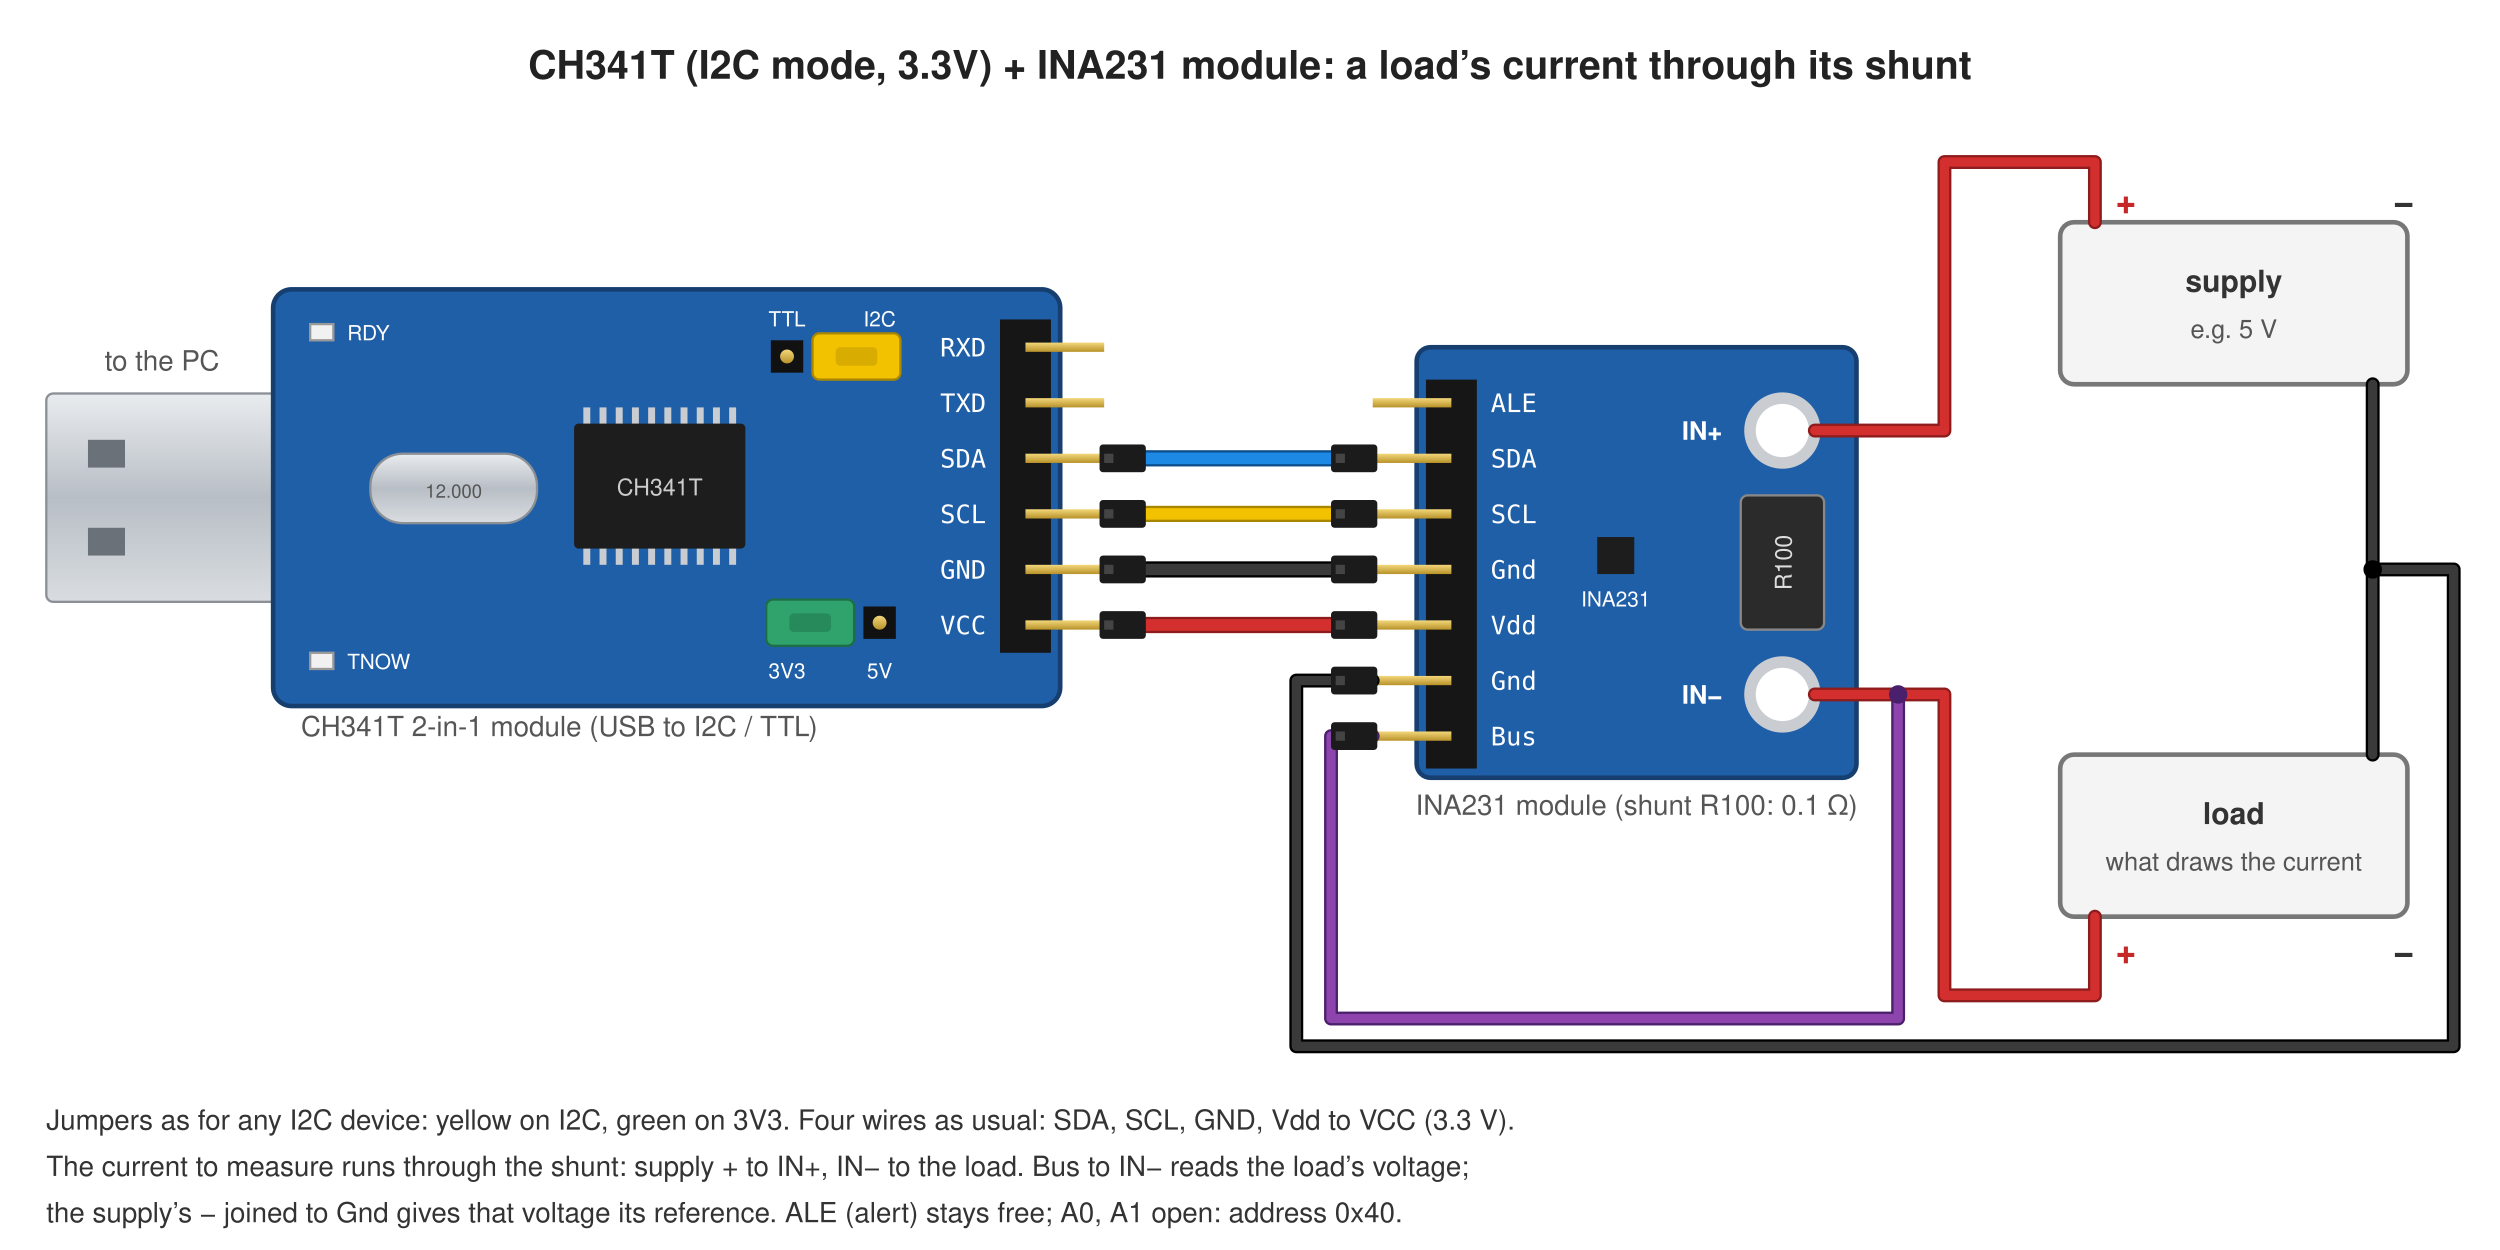
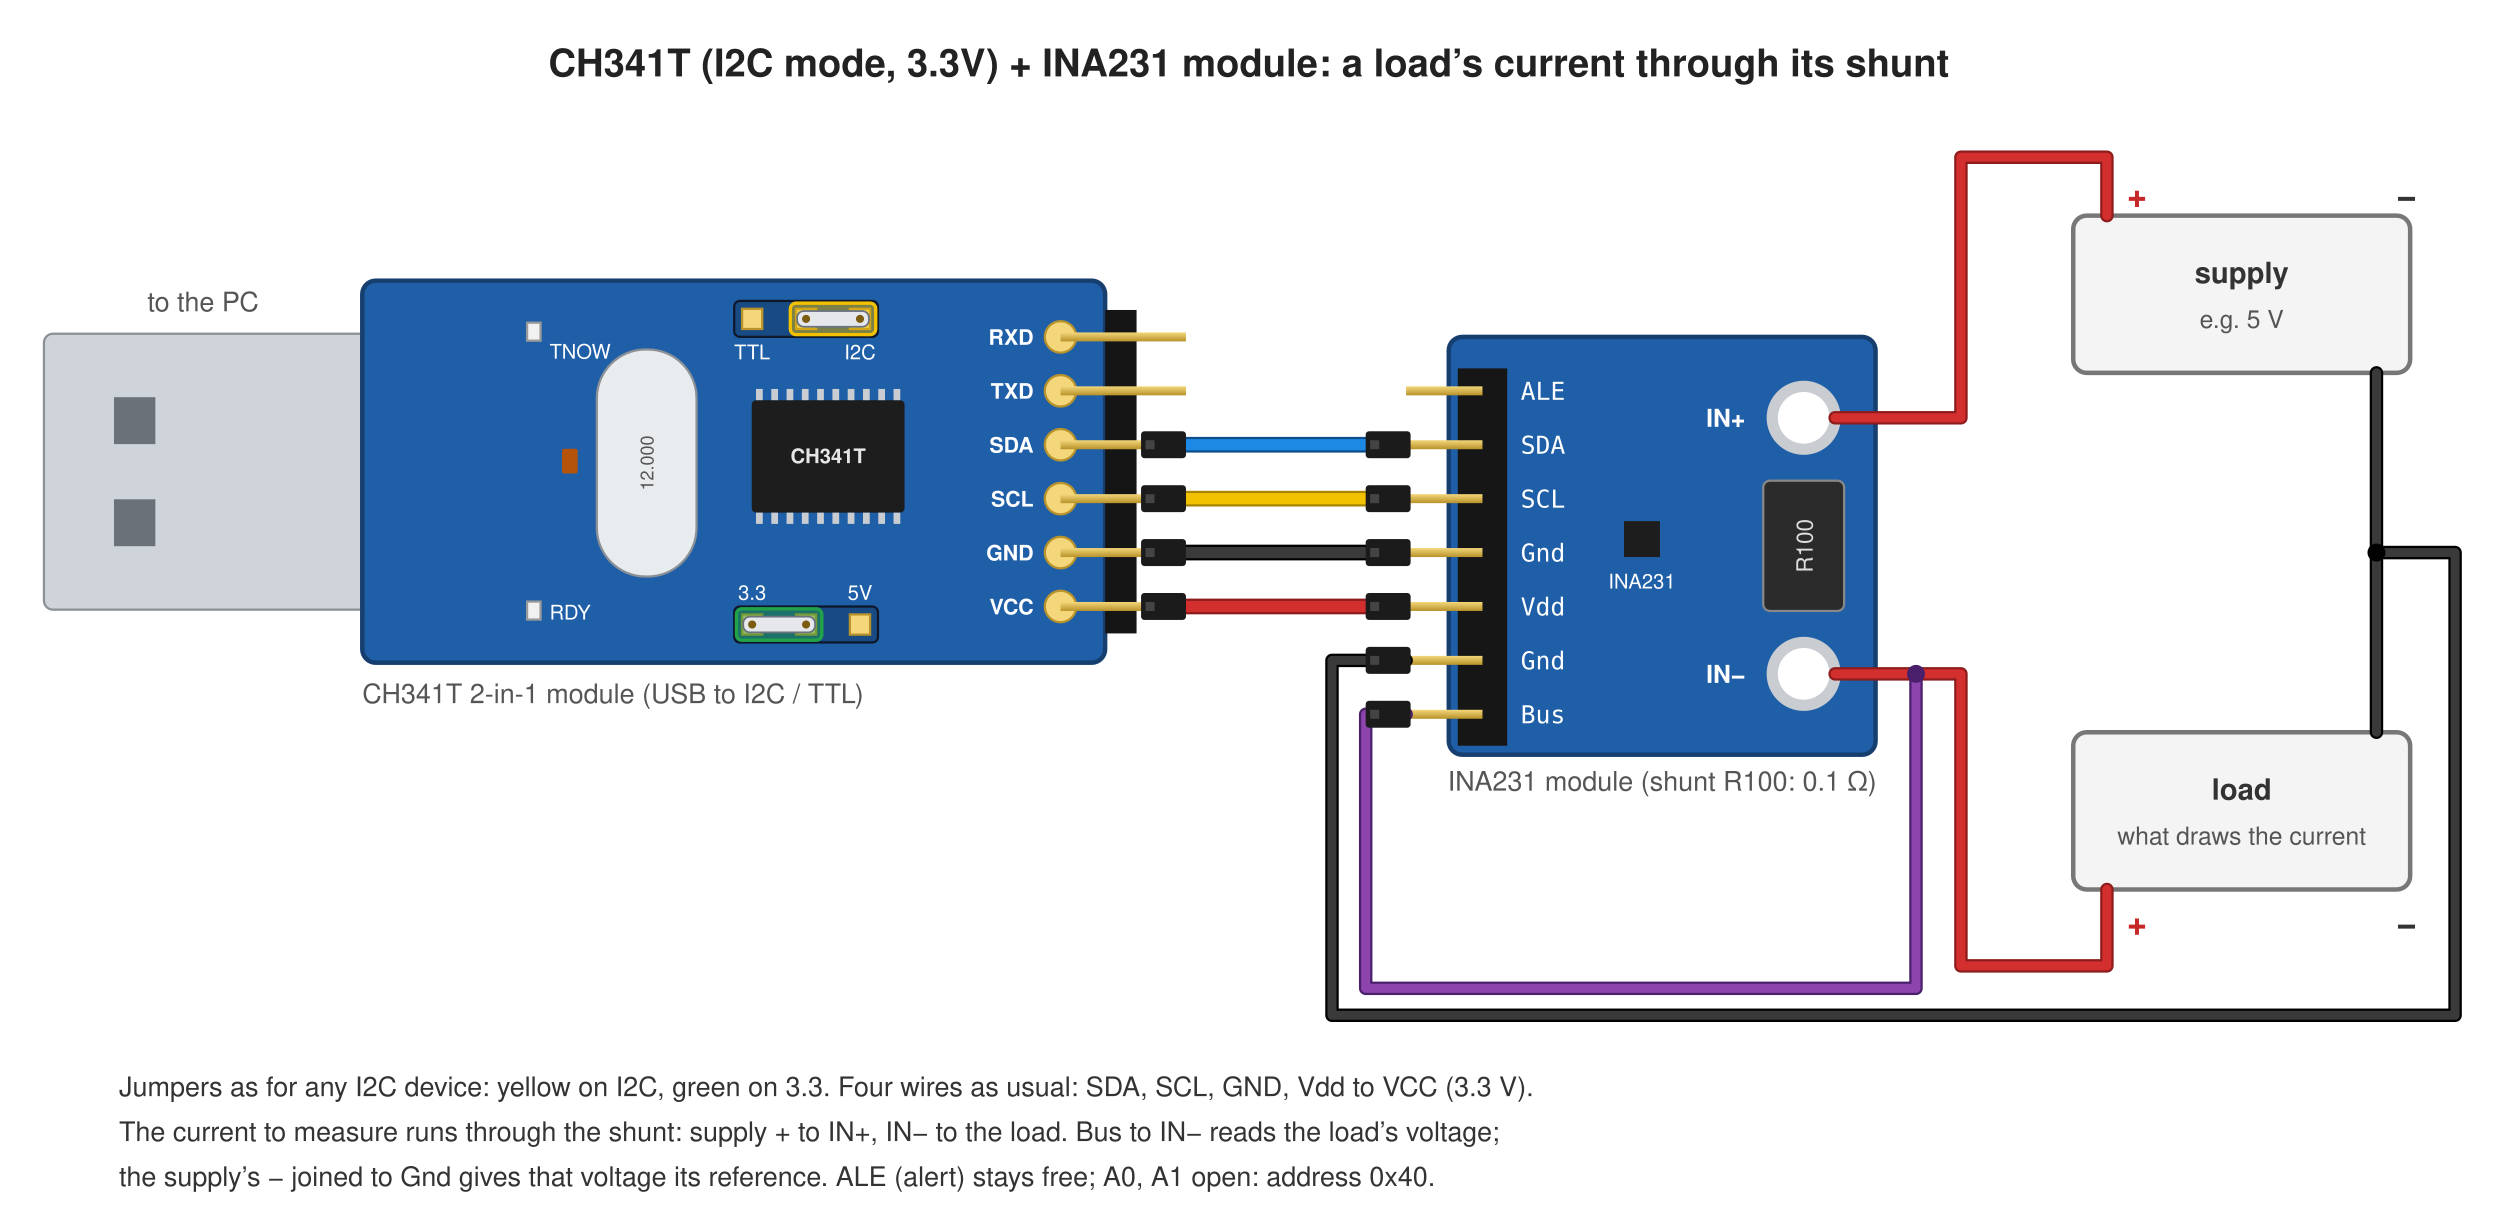
- <svg xmlns="http://www.w3.org/2000/svg" viewBox="0 0 1080 540" width="1080" height="540" font-family="Helvetica, Arial, sans-serif">
+ <svg xmlns="http://www.w3.org/2000/svg" viewBox="0 0 1113 540" width="1113" height="540" font-family="Helvetica, Arial, sans-serif">
  <style>@media (prefers-color-scheme: dark) { .bg { fill-opacity: 0.85 } }</style>
  <defs>
    <linearGradient id="metal" x1="0" y1="0" x2="0" y2="1">
      <stop offset="0" stop-color="#e9ecef" />
      <stop offset="0.5" stop-color="#b8bec5" />
      <stop offset="1" stop-color="#d9dde1" />
    </linearGradient>
    <linearGradient id="pin" x1="0" y1="0" x2="0" y2="1">
      <stop offset="0" stop-color="#f3d77a" />
      <stop offset="1" stop-color="#b8922a" />
    </linearGradient>
    <g id="dupont">
      <rect x="0" y="-6" width="20" height="12" rx="1.5" fill="#1b1b1b" />
      <rect x="2" y="-2" width="4" height="4" fill="#444" />
    </g>
  </defs>
-   <rect class="bg" width="1080" height="540" fill="#ffffff" />
-   <text x="540" y="34" text-anchor="middle" font-size="17" font-weight="bold" fill="#222">CH341T (I2C mode, 3.3V) + INA231 module: a load’s current through its shunt</text>
-   <text x="70" y="160" text-anchor="middle" font-size="12" fill="#555">to the PC</text>
-   <rect x="20" y="170" width="100" height="90" rx="3" fill="url(#metal)" stroke="#8a9096" />
-   <rect x="38" y="190" width="16" height="12" fill="#6b7178" />
-   <rect x="38" y="228" width="16" height="12" fill="#6b7178" />
-   <rect x="118" y="125" width="340" height="180" rx="8" fill="#1f5fa8" stroke="#163f70" stroke-width="2" />
-   <text x="130" y="318" font-size="12" fill="#555">CH341T 2-in-1 module (USB to I2C / TTL)</text>
-   <rect x="134" y="140" width="10" height="7" fill="#f1f1f1" stroke="#999" />
-   <text x="150" y="147" font-size="9" fill="#fff">RDY</text>
-   <rect x="134" y="282" width="10" height="7" fill="#f1f1f1" stroke="#999" />
-   <text x="150" y="289" font-size="9" fill="#fff">TNOW</text>
-   <rect x="160" y="196" width="72" height="30" rx="14" fill="url(#metal)" stroke="#8a9096" />
-   <text x="196" y="215" text-anchor="middle" font-size="8" fill="#555">12.000</text>
-   <g fill="#c9ccd1">
-     <rect x="252" y="176" width="3" height="8" />
-     <rect x="259" y="176" width="3" height="8" />
-     <rect x="266" y="176" width="3" height="8" />
-     <rect x="273" y="176" width="3" height="8" />
-     <rect x="280" y="176" width="3" height="8" />
-     <rect x="287" y="176" width="3" height="8" />
-     <rect x="294" y="176" width="3" height="8" />
-     <rect x="301" y="176" width="3" height="8" />
-     <rect x="308" y="176" width="3" height="8" />
-     <rect x="315" y="176" width="3" height="8" />
-     <rect x="252" y="236" width="3" height="8" />
-     <rect x="259" y="236" width="3" height="8" />
-     <rect x="266" y="236" width="3" height="8" />
-     <rect x="273" y="236" width="3" height="8" />
-     <rect x="280" y="236" width="3" height="8" />
-     <rect x="287" y="236" width="3" height="8" />
-     <rect x="294" y="236" width="3" height="8" />
-     <rect x="301" y="236" width="3" height="8" />
-     <rect x="308" y="236" width="3" height="8" />
-     <rect x="315" y="236" width="3" height="8" />
-   </g>
-   <rect x="248" y="183" width="74" height="54" rx="2" fill="#1d1d1d" />
-   <text x="285" y="214" text-anchor="middle" font-size="10" fill="#ccc">CH341T</text>
-   <text x="340" y="141" text-anchor="middle" font-size="9" fill="#fff">TTL</text>
-   <text x="380" y="141" text-anchor="middle" font-size="9" fill="#fff">I2C</text>
-   <g fill="#111">
-     <rect x="333" y="147" width="14" height="14" />
-     <rect x="353" y="147" width="14" height="14" />
-     <rect x="373" y="147" width="14" height="14" />
-   </g>
-   <circle cx="340" cy="154" r="3" fill="url(#pin)" />
-   <rect x="351" y="144" width="38" height="20" rx="3" fill="#f2c200" stroke="#a88600" />
-   <rect x="361" y="150" width="18" height="8" rx="2" fill="#d8ac00" />
-   <g fill="#111">
-     <rect x="333" y="262" width="14" height="14" />
-     <rect x="353" y="262" width="14" height="14" />
-     <rect x="373" y="262" width="14" height="14" />
-   </g>
-   <circle cx="380" cy="269" r="3" fill="url(#pin)" />
-   <rect x="331" y="259" width="38" height="20" rx="3" fill="#2fa36b" stroke="#1d6e47" />
-   <rect x="341" y="265" width="18" height="8" rx="2" fill="#268a5a" />
-   <text x="340" y="293" text-anchor="middle" font-size="9" fill="#fff">3V3</text>
-   <text x="380" y="293" text-anchor="middle" font-size="9" fill="#fff">5V</text>
-   <rect x="432" y="138" width="22" height="144" fill="#161616" />
-   <g font-size="11" fill="#fff" text-anchor="end" font-family="Menlo, Consolas, monospace">
-     <text x="426" y="154">RXD</text>
-     <text x="426" y="178">TXD</text>
-     <text x="426" y="202">SDA</text>
-     <text x="426" y="226">SCL</text>
-     <text x="426" y="250">GND</text>
-     <text x="426" y="274">VCC</text>
-   </g>
-   <g fill="url(#pin)">
-     <rect x="443" y="148" width="34" height="4" />
-     <rect x="443" y="172" width="34" height="4" />
-     <rect x="443" y="196" width="34" height="4" />
-     <rect x="443" y="220" width="34" height="4" />
-     <rect x="443" y="244" width="34" height="4" />
-     <rect x="443" y="268" width="34" height="4" />
-   </g>
-   <rect x="612" y="150" width="190" height="186" rx="6" fill="#1f5fa8" stroke="#163f70" stroke-width="2" />
-   <rect x="616" y="164" width="22" height="168" fill="#161616" />
-   <g fill="url(#pin)">
-     <rect x="593" y="172" width="34" height="4" />
-     <rect x="593" y="196" width="34" height="4" />
-     <rect x="593" y="220" width="34" height="4" />
-     <rect x="593" y="244" width="34" height="4" />
-     <rect x="593" y="268" width="34" height="4" />
-     <rect x="593" y="292" width="34" height="4" />
-     <rect x="593" y="316" width="34" height="4" />
-   </g>
-   <g font-size="11" fill="#fff" font-family="Menlo, Consolas, monospace">
-     <text x="644" y="178">ALE</text>
-     <text x="644" y="202">SDA</text>
-     <text x="644" y="226">SCL</text>
-     <text x="644" y="250">Gnd</text>
-     <text x="644" y="274">Vdd</text>
-     <text x="644" y="298">Gnd</text>
-     <text x="644" y="322">Bus</text>
-   </g>
-   <circle cx="770" cy="186" r="14" fill="#fff" stroke="#c9ccd1" stroke-width="5" />
-   <circle cx="770" cy="300" r="14" fill="#fff" stroke="#c9ccd1" stroke-width="5" />
-   <text x="744" y="190" text-anchor="end" font-size="11" fill="#fff" font-weight="bold">IN+</text>
-   <text x="744" y="304" text-anchor="end" font-size="11" fill="#fff" font-weight="bold">IN−</text>
-   <rect x="752" y="214" width="36" height="58" rx="3" fill="#2b2b2b" stroke="#888" />
-   <text x="770" y="247" text-anchor="middle" font-size="10" fill="#ddd" transform="rotate(-90 770 243)">R100</text>
-   <rect x="690" y="232" width="16" height="16" fill="#1d1d1d" />
-   <text x="698" y="262" text-anchor="middle" font-size="9" fill="#fff">INA231</text>
-   <text x="707" y="352" text-anchor="middle" font-size="12" fill="#555">INA231 module (shunt R100: 0.1 Ω)</text>
-   <rect x="890" y="96" width="150" height="70" rx="6" fill="#f4f4f4" stroke="#777" stroke-width="2" />
-   <text x="965" y="126" text-anchor="middle" font-size="13" fill="#333" font-weight="bold">supply</text>
-   <text x="965" y="146" text-anchor="middle" font-size="11" fill="#555">e.g. 5 V</text>
-   <text x="914" y="92" font-size="15" fill="#c62828" font-weight="bold">+</text>
-   <text x="1034" y="92" font-size="15" fill="#333" font-weight="bold">−</text>
-   <rect x="890" y="326" width="150" height="70" rx="6" fill="#f4f4f4" stroke="#777" stroke-width="2" />
-   <text x="965" y="356" text-anchor="middle" font-size="13" fill="#333" font-weight="bold">load</text>
-   <text x="965" y="376" text-anchor="middle" font-size="11" fill="#555">what draws the current</text>
-   <text x="914" y="416" font-size="15" fill="#c62828" font-weight="bold">+</text>
-   <text x="1034" y="416" font-size="15" fill="#333" font-weight="bold">−</text>
-   <g stroke-linecap="round" stroke-linejoin="round" fill="none">
-     <path d="M905 96 V 70 H 840 V 186 H 784" stroke="#8e1c1c" stroke-width="6" />
-     <path d="M905 96 V 70 H 840 V 186 H 784" stroke="#d32f2f" stroke-width="4" />
-     <path d="M784 300 H 840 V 430 H 905 V 396" stroke="#8e1c1c" stroke-width="6" />
-     <path d="M784 300 H 840 V 430 H 905 V 396" stroke="#d32f2f" stroke-width="4" />
-     <path d="M1025 326 V 166" stroke="#000" stroke-width="6" />
-     <path d="M1025 326 V 166" stroke="#3a3a3a" stroke-width="4" />
-     <path d="M1025 246 H 1060 V 452 H 560 V 294 H 593" stroke="#000" stroke-width="6" />
-     <path d="M1025 246 H 1060 V 452 H 560 V 294 H 593" stroke="#3a3a3a" stroke-width="4" />
-     <path d="M593 318 H 575 V 440 H 820 V 300" stroke="#4a1f6b" stroke-width="6" />
-     <path d="M593 318 H 575 V 440 H 820 V 300" stroke="#8e44ad" stroke-width="4" />
-   </g>
-   <circle cx="820" cy="300" r="4" fill="#4a1f6b" />
-   <circle cx="1025" cy="246" r="4" fill="#000" />
-   <g stroke-linecap="round" fill="none">
-     <path d="M495 198 H 575" stroke="#0d4f8c" stroke-width="7" />
-     <path d="M495 198 H 575" stroke="#1e88e5" stroke-width="5" />
-     <path d="M495 222 H 575" stroke="#a88600" stroke-width="7" />
-     <path d="M495 222 H 575" stroke="#f2c200" stroke-width="5" />
-     <path d="M495 246 H 575" stroke="#000" stroke-width="7" />
-     <path d="M495 246 H 575" stroke="#3a3a3a" stroke-width="5" />
-     <path d="M495 270 H 575" stroke="#8e1c1c" stroke-width="7" />
-     <path d="M495 270 H 575" stroke="#d32f2f" stroke-width="5" />
-   </g>
-   <use href="#dupont" x="475" y="198" />
-   <use href="#dupont" x="475" y="222" />
-   <use href="#dupont" x="475" y="246" />
-   <use href="#dupont" x="475" y="270" />
-   <use href="#dupont" x="575" y="198" />
-   <use href="#dupont" x="575" y="222" />
-   <use href="#dupont" x="575" y="246" />
-   <use href="#dupont" x="575" y="270" />
-   <use href="#dupont" x="575" y="294" />
-   <use href="#dupont" x="575" y="318" />
-   <g font-size="12" fill="#333">
-     <text x="20" y="488">Jumpers as for any I2C device: yellow on I2C, green on 3V3. Four wires as usual: SDA, SCL, GND, Vdd to VCC (3.3 V).</text>
-     <text x="20" y="508">The current to measure runs through the shunt: supply + to IN+, IN− to the load. Bus to IN− reads the load’s voltage;</text>
-     <text x="20" y="528">the supply’s − joined to Gnd gives that voltage its reference. ALE (alert) stays free; A0, A1 open: address 0x40.</text>
+   <rect class="bg" width="1113" height="540" fill="#ffffff" />
+   <text x="556" y="34" text-anchor="middle" font-size="17" font-weight="bold" fill="#222">CH341T (I2C mode, 3.3V) + INA231 module: a load’s current through its shunt</text>
+   <text x="90.425" y="138.583" text-anchor="middle" font-size="12" fill="#555">to the PC</text>
+   <rect x="19.559" y="148.583" width="179.528" height="122.835" rx="4" fill="#cfd4da" stroke="#8a9096" />
+   <rect x="50.74" y="176.835" width="18.425" height="20.882" fill="#6b7178" />
+   <rect x="50.74" y="222.283" width="18.425" height="20.882" fill="#6b7178" />
+   <rect x="161.291" y="124.961" width="330.709" height="170.079" rx="6" fill="#1f5fa8" stroke="#163f70" stroke-width="2" />
+   <text x="161.291" y="313.039" font-size="12" fill="#555">CH341T 2-in-1 module (USB to I2C / TTL)</text>
+   <rect x="492.0" y="138.0" width="14" height="144.0" fill="#151515" />
+   <circle cx="472.157" cy="150.0" r="7" fill="#f3d77a" stroke="#b8922a" />
+   <rect x="472.157" y="148.0" width="55.843" height="4" fill="url(#pin)" />
+   <text x="460.157" y="153.5" text-anchor="end" font-size="9.5" font-weight="bold" fill="#fff">RXD</text>
+   <circle cx="472.157" cy="174.0" r="7" fill="#f3d77a" stroke="#b8922a" />
+   <rect x="472.157" y="172.0" width="55.843" height="4" fill="url(#pin)" />
+   <text x="460.157" y="177.5" text-anchor="end" font-size="9.5" font-weight="bold" fill="#fff">TXD</text>
+   <circle cx="472.157" cy="198.0" r="7" fill="#f3d77a" stroke="#b8922a" />
+   <rect x="472.157" y="196.0" width="55.843" height="4" fill="url(#pin)" />
+   <text x="460.157" y="201.5" text-anchor="end" font-size="9.5" font-weight="bold" fill="#fff">SDA</text>
+   <circle cx="472.157" cy="222.0" r="7" fill="#f3d77a" stroke="#b8922a" />
+   <rect x="472.157" y="220.0" width="55.843" height="4" fill="url(#pin)" />
+   <text x="460.157" y="225.5" text-anchor="end" font-size="9.5" font-weight="bold" fill="#fff">SCL</text>
+   <circle cx="472.157" cy="246.0" r="7" fill="#f3d77a" stroke="#b8922a" />
+   <rect x="472.157" y="244.0" width="55.843" height="4" fill="url(#pin)" />
+   <text x="460.157" y="249.5" text-anchor="end" font-size="9.5" font-weight="bold" fill="#fff">GND</text>
+   <circle cx="472.157" cy="270.0" r="7" fill="#f3d77a" stroke="#b8922a" />
+   <rect x="472.157" y="268.0" width="55.843" height="4" fill="url(#pin)" />
+   <text x="460.157" y="273.5" text-anchor="end" font-size="9.5" font-weight="bold" fill="#fff">VCC</text>
+   <rect x="334.677" y="178.157" width="68.031" height="50.079" rx="2" fill="#1d1d1d" />
+   <rect x="336.579" y="173.157" width="3" height="5" fill="#c9ccd1" />
+   <rect x="336.579" y="228.236" width="3" height="5" fill="#c9ccd1" />
+   <rect x="343.382" y="173.157" width="3" height="5" fill="#c9ccd1" />
+   <rect x="343.382" y="228.236" width="3" height="5" fill="#c9ccd1" />
+   <rect x="350.185" y="173.157" width="3" height="5" fill="#c9ccd1" />
+   <rect x="350.185" y="228.236" width="3" height="5" fill="#c9ccd1" />
+   <rect x="356.988" y="173.157" width="3" height="5" fill="#c9ccd1" />
+   <rect x="356.988" y="228.236" width="3" height="5" fill="#c9ccd1" />
+   <rect x="363.791" y="173.157" width="3" height="5" fill="#c9ccd1" />
+   <rect x="363.791" y="228.236" width="3" height="5" fill="#c9ccd1" />
+   <rect x="370.594" y="173.157" width="3" height="5" fill="#c9ccd1" />
+   <rect x="370.594" y="228.236" width="3" height="5" fill="#c9ccd1" />
+   <rect x="377.398" y="173.157" width="3" height="5" fill="#c9ccd1" />
+   <rect x="377.398" y="228.236" width="3" height="5" fill="#c9ccd1" />
+   <rect x="384.201" y="173.157" width="3" height="5" fill="#c9ccd1" />
+   <rect x="384.201" y="228.236" width="3" height="5" fill="#c9ccd1" />
+   <rect x="391.004" y="173.157" width="3" height="5" fill="#c9ccd1" />
+   <rect x="391.004" y="228.236" width="3" height="5" fill="#c9ccd1" />
+   <rect x="397.807" y="173.157" width="3" height="5" fill="#c9ccd1" />
+   <rect x="397.807" y="228.236" width="3" height="5" fill="#c9ccd1" />
+   <text x="368.693" y="206.197" text-anchor="middle" font-size="9" font-weight="bold" fill="#e5e5e5">CH341T</text>
+   <rect x="265.701" y="155.575" width="44.409" height="101.102" rx="21.732" fill="#e9ecef" stroke="#8a9096" />
+   <text transform="translate(290.9055 206.126) rotate(-90)" text-anchor="middle" font-size="8" fill="#555">12.000</text>
+   <rect x="250.197" y="199.795" width="7" height="11" rx="1" fill="#b45309" />
+   <rect x="326.866" y="133.969" width="64" height="16" rx="2.5" fill="#000" fill-opacity="0.22" stroke="#0f172a" stroke-width="1" />
+   <rect x="378.366" y="137.469" width="9" height="9" fill="#f3d77a" stroke="#b8922a" />
+   <rect x="354.366" y="137.469" width="9" height="9" fill="#f3d77a" stroke="#b8922a" />
+   <rect x="330.366" y="137.469" width="9" height="9" fill="#f3d77a" stroke="#b8922a" />
+   <rect x="351.866" y="134.969" width="38" height="14" rx="2.5" fill="#f2c200" fill-opacity="0.45" stroke="#f2c200" stroke-width="1.5" />
+   <rect x="354.866" y="138.469" width="32" height="7" rx="3" fill="#e5e7eb" stroke="#6b7280" stroke-width="0.8" />
+   <circle cx="358.866" cy="141.969" r="1.8" fill="#7a5b10" />
+   <circle cx="382.866" cy="141.969" r="1.8" fill="#7a5b10" />
+   <rect x="326.866" y="270.031" width="64" height="16" rx="2.5" fill="#000" fill-opacity="0.22" stroke="#0f172a" stroke-width="1" />
+   <rect x="378.366" y="273.531" width="9" height="9" fill="#f3d77a" stroke="#b8922a" />
+   <rect x="354.366" y="273.531" width="9" height="9" fill="#f3d77a" stroke="#b8922a" />
+   <rect x="330.366" y="273.531" width="9" height="9" fill="#f3d77a" stroke="#b8922a" />
+   <rect x="327.866" y="271.031" width="38" height="14" rx="2.5" fill="#22a34a" fill-opacity="0.45" stroke="#22a34a" stroke-width="1.5" />
+   <rect x="330.866" y="274.531" width="32" height="7" rx="3" fill="#e5e7eb" stroke="#6b7280" stroke-width="0.8" />
+   <circle cx="334.866" cy="278.031" r="1.8" fill="#7a5b10" />
+   <circle cx="358.866" cy="278.031" r="1.8" fill="#7a5b10" />
+   <text x="382.866" y="159.969" text-anchor="middle" font-size="9" fill="#fff">I2C</text>
+   <text x="334.866" y="159.969" text-anchor="middle" font-size="9" fill="#fff">TTL</text>
+   <text x="382.866" y="267.031" text-anchor="middle" font-size="9" fill="#fff">5V</text>
+   <text x="334.866" y="267.031" text-anchor="middle" font-size="9" fill="#fff">3.3</text>
+   <rect x="234.661" y="143.669" width="6" height="8" fill="#f1f1f1" stroke="#999" />
+   <text x="244.661" y="159.669" font-size="9" fill="#fff">TNOW</text>
+   <rect x="234.661" y="267.827" width="6" height="8" fill="#f1f1f1" stroke="#999" />
+   <text x="244.661" y="275.827" font-size="9" fill="#fff">RDY</text>
+   <g transform="translate(33 0)">
+     <rect x="612" y="150" width="190" height="186" rx="6" fill="#1f5fa8" stroke="#163f70" stroke-width="2" />
+     <rect x="616" y="164" width="22" height="168" fill="#161616" />
+     <g fill="url(#pin)">
+       <rect x="593" y="172" width="34" height="4" />
+       <rect x="593" y="196" width="34" height="4" />
+       <rect x="593" y="220" width="34" height="4" />
+       <rect x="593" y="244" width="34" height="4" />
+       <rect x="593" y="268" width="34" height="4" />
+       <rect x="593" y="292" width="34" height="4" />
+       <rect x="593" y="316" width="34" height="4" />
+     </g>
+     <g font-size="11" fill="#fff" font-family="Menlo, Consolas, monospace">
+       <text x="644" y="178">ALE</text>
+       <text x="644" y="202">SDA</text>
+       <text x="644" y="226">SCL</text>
+       <text x="644" y="250">Gnd</text>
+       <text x="644" y="274">Vdd</text>
+       <text x="644" y="298">Gnd</text>
+       <text x="644" y="322">Bus</text>
+     </g>
+     <circle cx="770" cy="186" r="14" fill="#fff" stroke="#c9ccd1" stroke-width="5" />
+     <circle cx="770" cy="300" r="14" fill="#fff" stroke="#c9ccd1" stroke-width="5" />
+     <text x="744" y="190" text-anchor="end" font-size="11" fill="#fff" font-weight="bold">IN+</text>
+     <text x="744" y="304" text-anchor="end" font-size="11" fill="#fff" font-weight="bold">IN−</text>
+     <rect x="752" y="214" width="36" height="58" rx="3" fill="#2b2b2b" stroke="#888" />
+     <text x="770" y="247" text-anchor="middle" font-size="10" fill="#ddd" transform="rotate(-90 770 243)">R100</text>
+     <rect x="690" y="232" width="16" height="16" fill="#1d1d1d" />
+     <text x="698" y="262" text-anchor="middle" font-size="9" fill="#fff">INA231</text>
+     <text x="707" y="352" text-anchor="middle" font-size="12" fill="#555">INA231 module (shunt R100: 0.1 Ω)</text>
+     <rect x="890" y="96" width="150" height="70" rx="6" fill="#f4f4f4" stroke="#777" stroke-width="2" />
+     <text x="965" y="126" text-anchor="middle" font-size="13" fill="#333" font-weight="bold">supply</text>
+     <text x="965" y="146" text-anchor="middle" font-size="11" fill="#555">e.g. 5 V</text>
+     <text x="914" y="92" font-size="15" fill="#c62828" font-weight="bold">+</text>
+     <text x="1034" y="92" font-size="15" fill="#333" font-weight="bold">−</text>
+     <rect x="890" y="326" width="150" height="70" rx="6" fill="#f4f4f4" stroke="#777" stroke-width="2" />
+     <text x="965" y="356" text-anchor="middle" font-size="13" fill="#333" font-weight="bold">load</text>
+     <text x="965" y="376" text-anchor="middle" font-size="11" fill="#555">what draws the current</text>
+     <text x="914" y="416" font-size="15" fill="#c62828" font-weight="bold">+</text>
+     <text x="1034" y="416" font-size="15" fill="#333" font-weight="bold">−</text>
+     <g stroke-linecap="round" stroke-linejoin="round" fill="none">
+       <path d="M905 96 V 70 H 840 V 186 H 784" stroke="#8e1c1c" stroke-width="6" />
+       <path d="M905 96 V 70 H 840 V 186 H 784" stroke="#d32f2f" stroke-width="4" />
+       <path d="M784 300 H 840 V 430 H 905 V 396" stroke="#8e1c1c" stroke-width="6" />
+       <path d="M784 300 H 840 V 430 H 905 V 396" stroke="#d32f2f" stroke-width="4" />
+       <path d="M1025 326 V 166" stroke="#000" stroke-width="6" />
+       <path d="M1025 326 V 166" stroke="#3a3a3a" stroke-width="4" />
+       <path d="M1025 246 H 1060 V 452 H 560 V 294 H 593" stroke="#000" stroke-width="6" />
+       <path d="M1025 246 H 1060 V 452 H 560 V 294 H 593" stroke="#3a3a3a" stroke-width="4" />
+       <path d="M593 318 H 575 V 440 H 820 V 300" stroke="#4a1f6b" stroke-width="6" />
+       <path d="M593 318 H 575 V 440 H 820 V 300" stroke="#8e44ad" stroke-width="4" />
+     </g>
+     <circle cx="820" cy="300" r="4" fill="#4a1f6b" />
+     <circle cx="1025" cy="246" r="4" fill="#000" />
+     <g stroke-linecap="round" fill="none">
+       <path d="M495 198 H 575" stroke="#0d4f8c" stroke-width="7" />
+       <path d="M495 198 H 575" stroke="#1e88e5" stroke-width="5" />
+       <path d="M495 222 H 575" stroke="#a88600" stroke-width="7" />
+       <path d="M495 222 H 575" stroke="#f2c200" stroke-width="5" />
+       <path d="M495 246 H 575" stroke="#000" stroke-width="7" />
+       <path d="M495 246 H 575" stroke="#3a3a3a" stroke-width="5" />
+       <path d="M495 270 H 575" stroke="#8e1c1c" stroke-width="7" />
+       <path d="M495 270 H 575" stroke="#d32f2f" stroke-width="5" />
+     </g>
+     <use href="#dupont" x="475" y="198" />
+     <use href="#dupont" x="475" y="222" />
+     <use href="#dupont" x="475" y="246" />
+     <use href="#dupont" x="475" y="270" />
+     <use href="#dupont" x="575" y="198" />
+     <use href="#dupont" x="575" y="222" />
+     <use href="#dupont" x="575" y="246" />
+     <use href="#dupont" x="575" y="270" />
+     <use href="#dupont" x="575" y="294" />
+     <use href="#dupont" x="575" y="318" />
+     <g font-size="12" fill="#333">
+       <text x="20" y="488">Jumpers as for any I2C device: yellow on I2C, green on 3.3. Four wires as usual: SDA, SCL, GND, Vdd to VCC (3.3 V).</text>
+       <text x="20" y="508">The current to measure runs through the shunt: supply + to IN+, IN− to the load. Bus to IN− reads the load’s voltage;</text>
+       <text x="20" y="528">the supply’s − joined to Gnd gives that voltage its reference. ALE (alert) stays free; A0, A1 open: address 0x40.</text>
+     </g>
  </g>
</svg>
